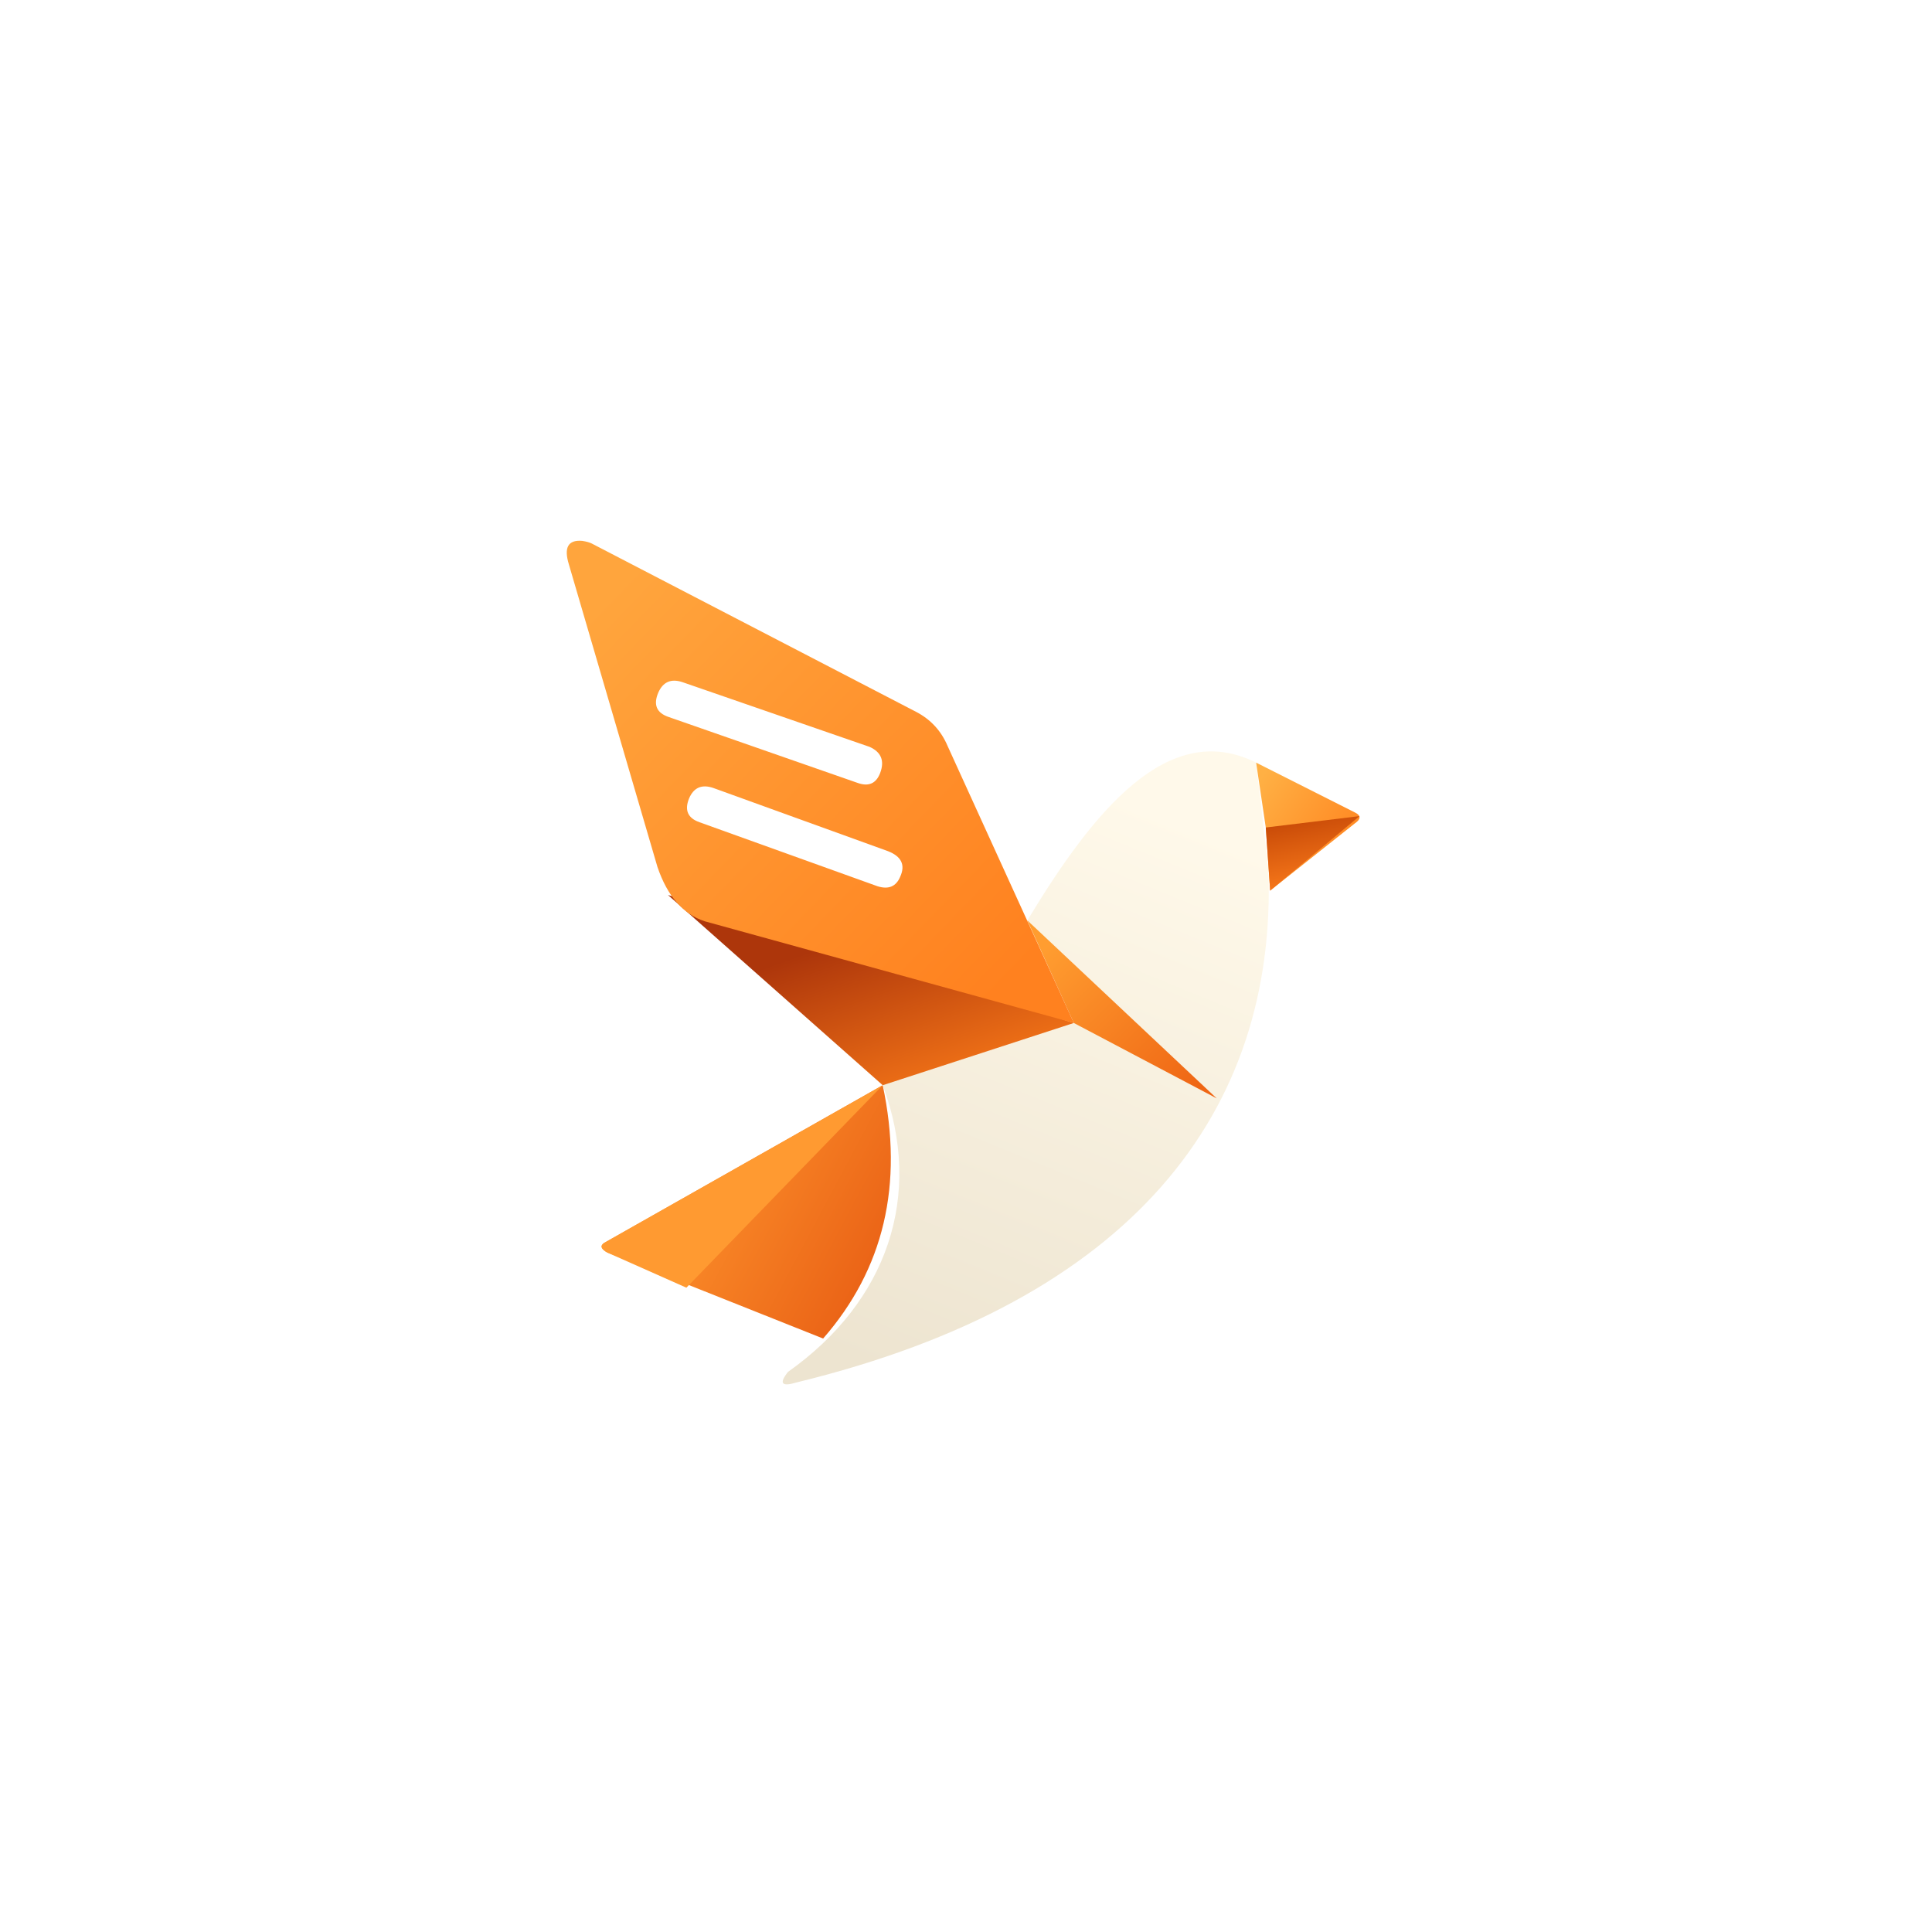
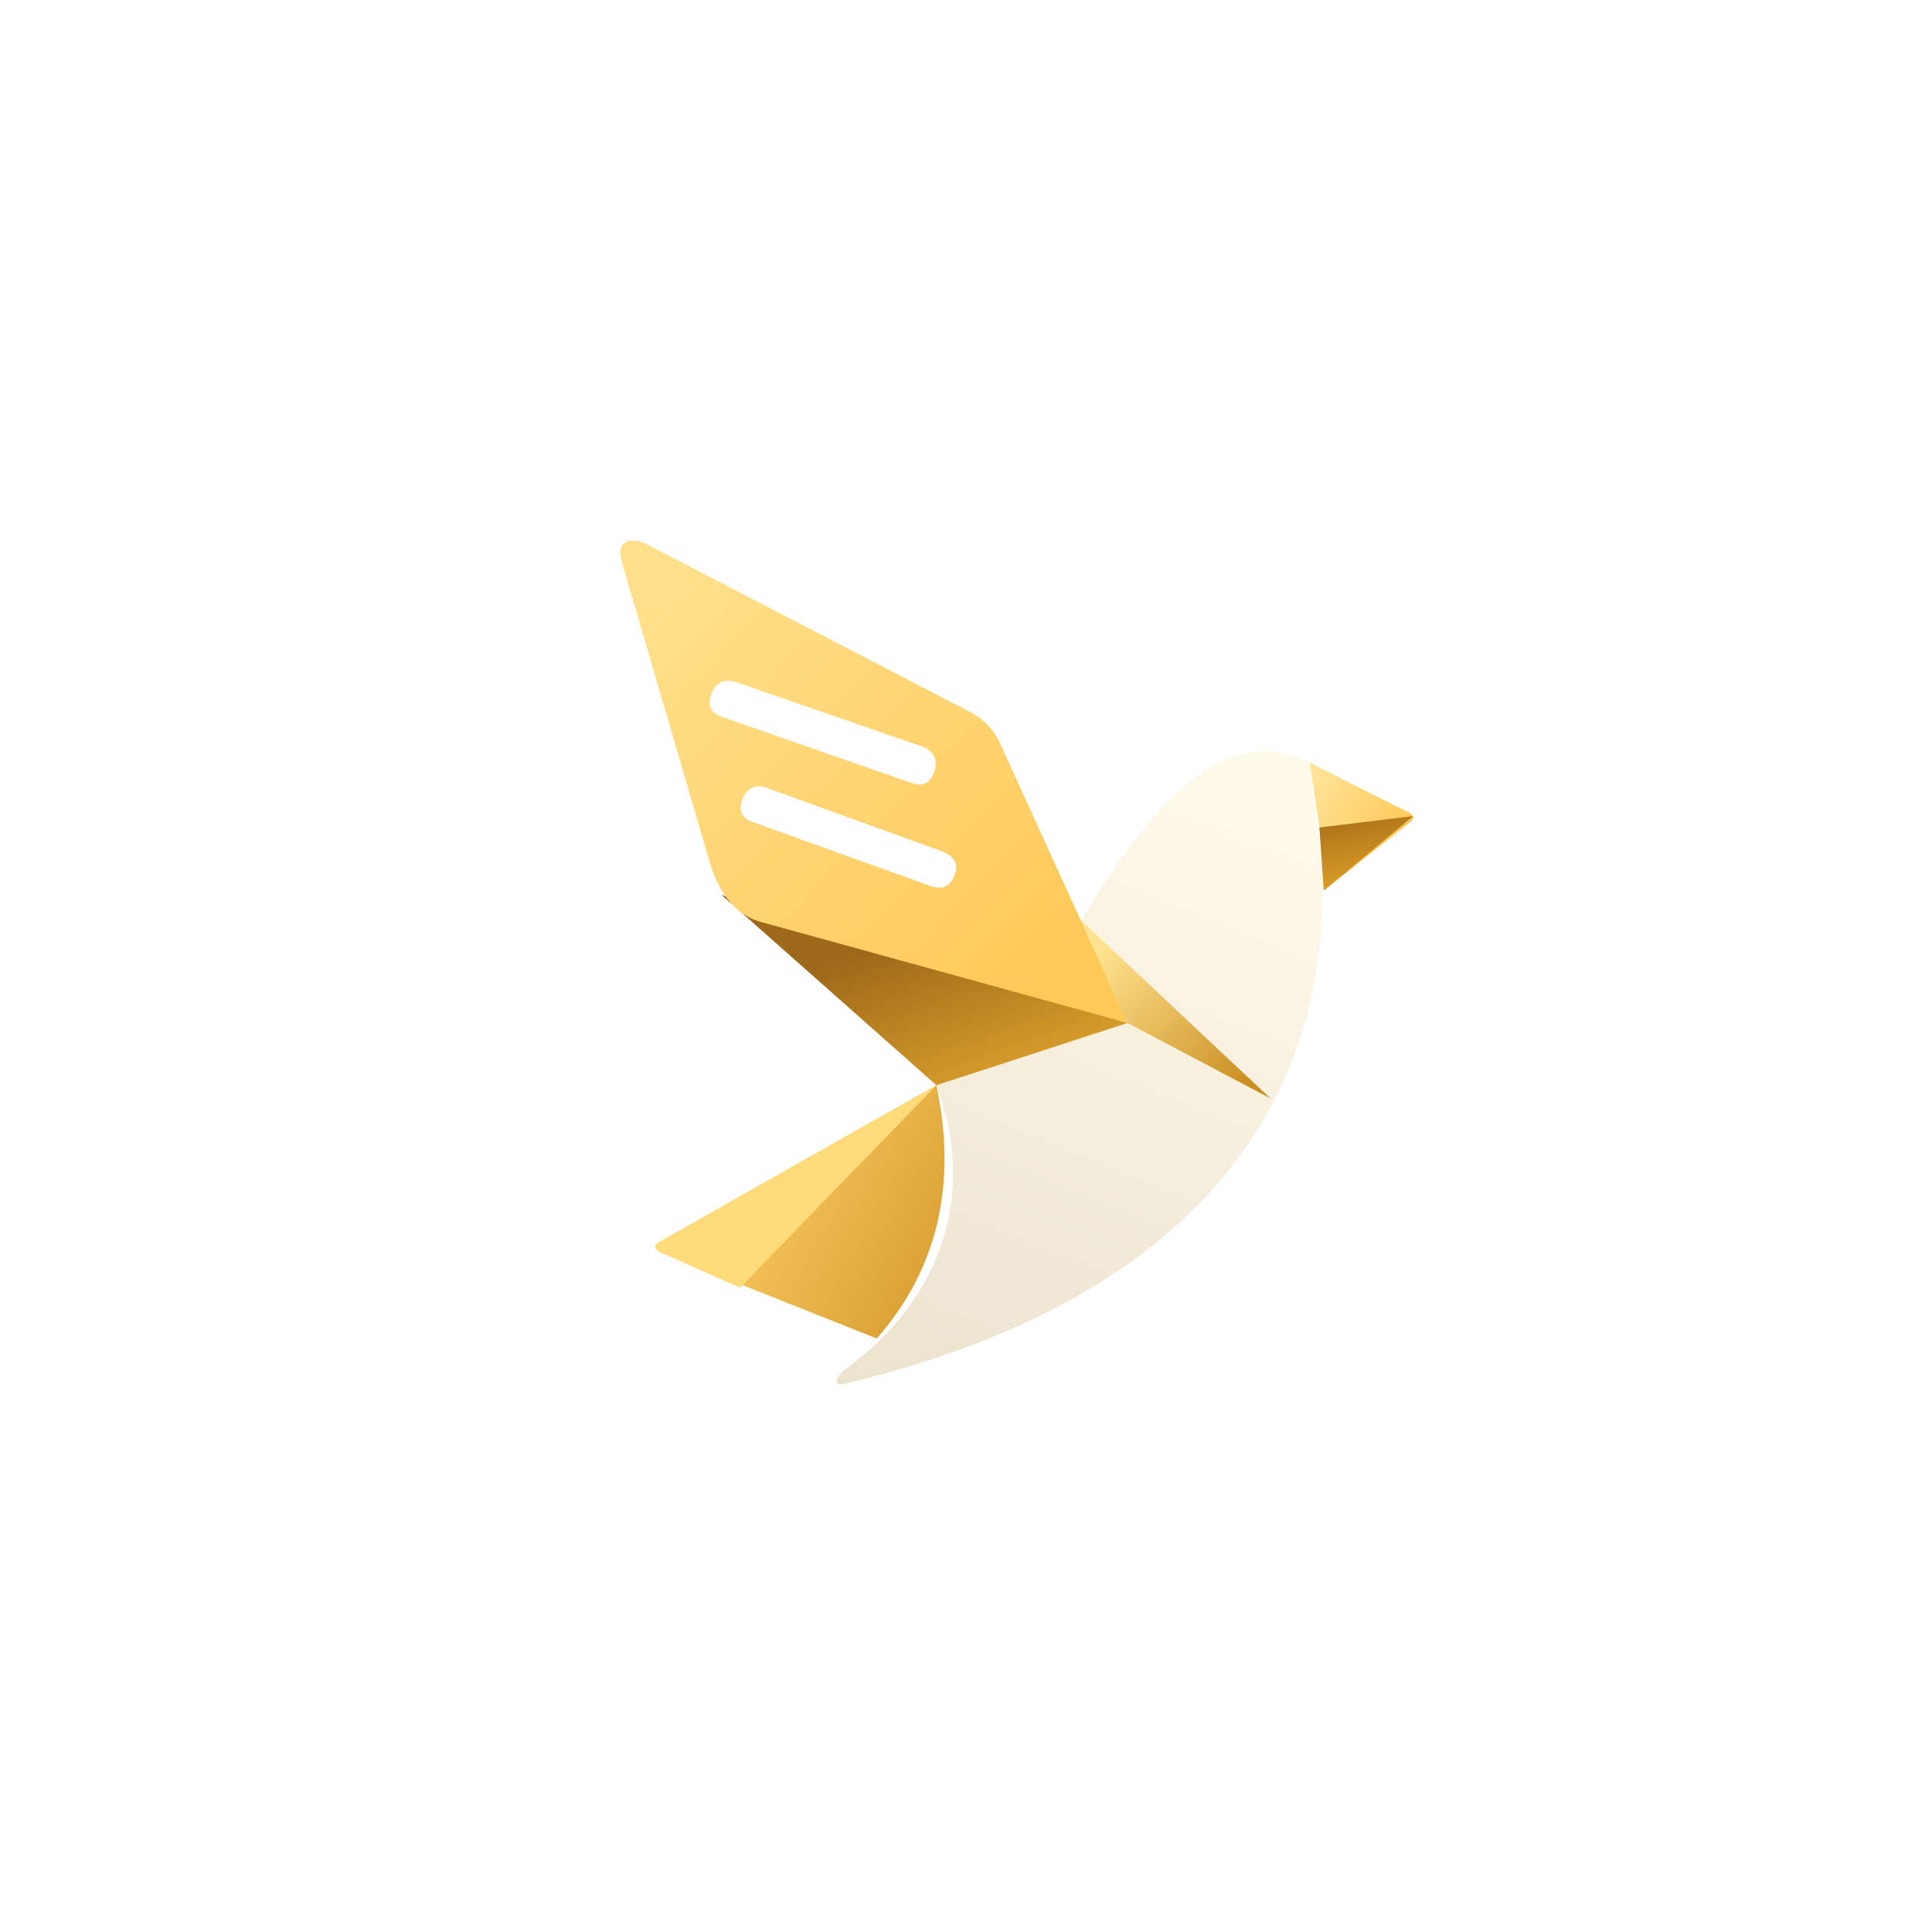
<svg xmlns="http://www.w3.org/2000/svg" viewBox="0 0 108 108" width="512" height="512" role="img" aria-labelledby="title">
  <defs>
    <linearGradient id="tail" gradientUnits="userSpaceOnUse" x1="280" y1="850" x2="580" y2="1010">
-       <stop offset="0" stop-color="#FF982F" />
-       <stop offset="1" stop-color="#E75A12" />
+       <stop offset="0" stop-color="#FFD169" />
+       <stop offset="1" stop-color="#D59A2C" />
    </linearGradient>
    <linearGradient id="body" gradientUnits="userSpaceOnUse" x1="810" y1="420" x2="540" y2="1080">
      <stop offset="0" stop-color="#FFF9EA" />
      <stop offset="1" stop-color="#EDE4D0" />
    </linearGradient>
    <linearGradient id="beak" gradientUnits="userSpaceOnUse" x1="990" y1="402" x2="1090" y2="470">
-       <stop offset="0" stop-color="#FFB044" />
-       <stop offset="1" stop-color="#FF8A24" />
+       <stop offset="0" stop-color="#FFE397" />
+       <stop offset="1" stop-color="#FFC857" />
    </linearGradient>
    <linearGradient id="beakFold" gradientUnits="userSpaceOnUse" x1="1020" y1="457" x2="1035" y2="526">
-       <stop offset="0" stop-color="#C94B08" />
-       <stop offset="1" stop-color="#F47519" />
+       <stop offset="0" stop-color="#AF741A" />
+       <stop offset="1" stop-color="#D99C27" />
    </linearGradient>
    <linearGradient id="underwing" gradientUnits="userSpaceOnUse" x1="545" y1="580" x2="610" y2="765">
-       <stop offset="0" stop-color="#AD360B" />
-       <stop offset="1" stop-color="#F27317" />
+       <stop offset="0" stop-color="#9D6819" />
+       <stop offset="1" stop-color="#D9A02B" />
    </linearGradient>
    <linearGradient id="chest" gradientUnits="userSpaceOnUse" x1="746" y1="596" x2="914" y2="762">
-       <stop offset="0" stop-color="#FF9D30" />
-       <stop offset="1" stop-color="#EF6614" />
+       <stop offset="0" stop-color="#FFE38F" />
+       <stop offset="1" stop-color="#C98D20" />
    </linearGradient>
    <linearGradient id="wing" gradientUnits="userSpaceOnUse" x1="241" y1="199" x2="698" y2="641">
-       <stop offset="0" stop-color="#FFA53D" />
-       <stop offset="1" stop-color="#FF811F" />
+       <stop offset="0" stop-color="#FFE08A" />
+       <stop offset="1" stop-color="#FFC857" />
    </linearGradient>
  </defs>
-   <g transform="translate(22.15 23.522) scale(0.049)" fill-rule="evenodd">
+   <g transform="translate(25.15 23.522) scale(0.049)" fill-rule="evenodd">
    <path fill="url(#tail)" d="M555,758 L237,938 Q230,943 241,949 L487,1047 Q591,928 555,758 Z" />
-     <path fill="#FF9A31" d="M555,758 L237,938 Q230,943 241,949 L331,989 Z" />
+     <path fill="#FFDB79" d="M555,758 L237,938 Q230,943 241,949 L331,989 Z" />
    <path fill="url(#body)" d="M720,570 C796,444 881,340 981,390 L995,512 C1005,789 839,1004 457,1097 Q431,1105 447,1085 C560,1005 602,884 555,758 Z" />
    <path fill="url(#beak)" d="M981,390 L1094,447 Q1104,452 1094,459 L997,536 L992,464 Z" />
    <path fill="url(#beakFold)" d="M992,464 L1099,451 L997,536 Z" />
    <path fill="url(#underwing)" d="M310,541 L773,687 L555,758 Z" />
    <path fill="url(#chest)" d="M720,570 L936,773 L773,687 Z" />
    <path fill="url(#wing)" d="M223,140 L593,332 Q618,345 629,371 L773,687 L352,571 Q315,559 298,509 L197,164 Q188,135 212,137 Q219,138 223,140 Z M326,298 L540,372 Q560,381 552,402 Q545,420 526,413 L311,338 Q290,331 299,310 Q307,292 326,298 Z M362,419 L561,491 Q584,500 575,520 Q568,537 549,531 L346,458 Q326,451 334,431 Q342,412 362,419 Z" />
  </g>
</svg>
